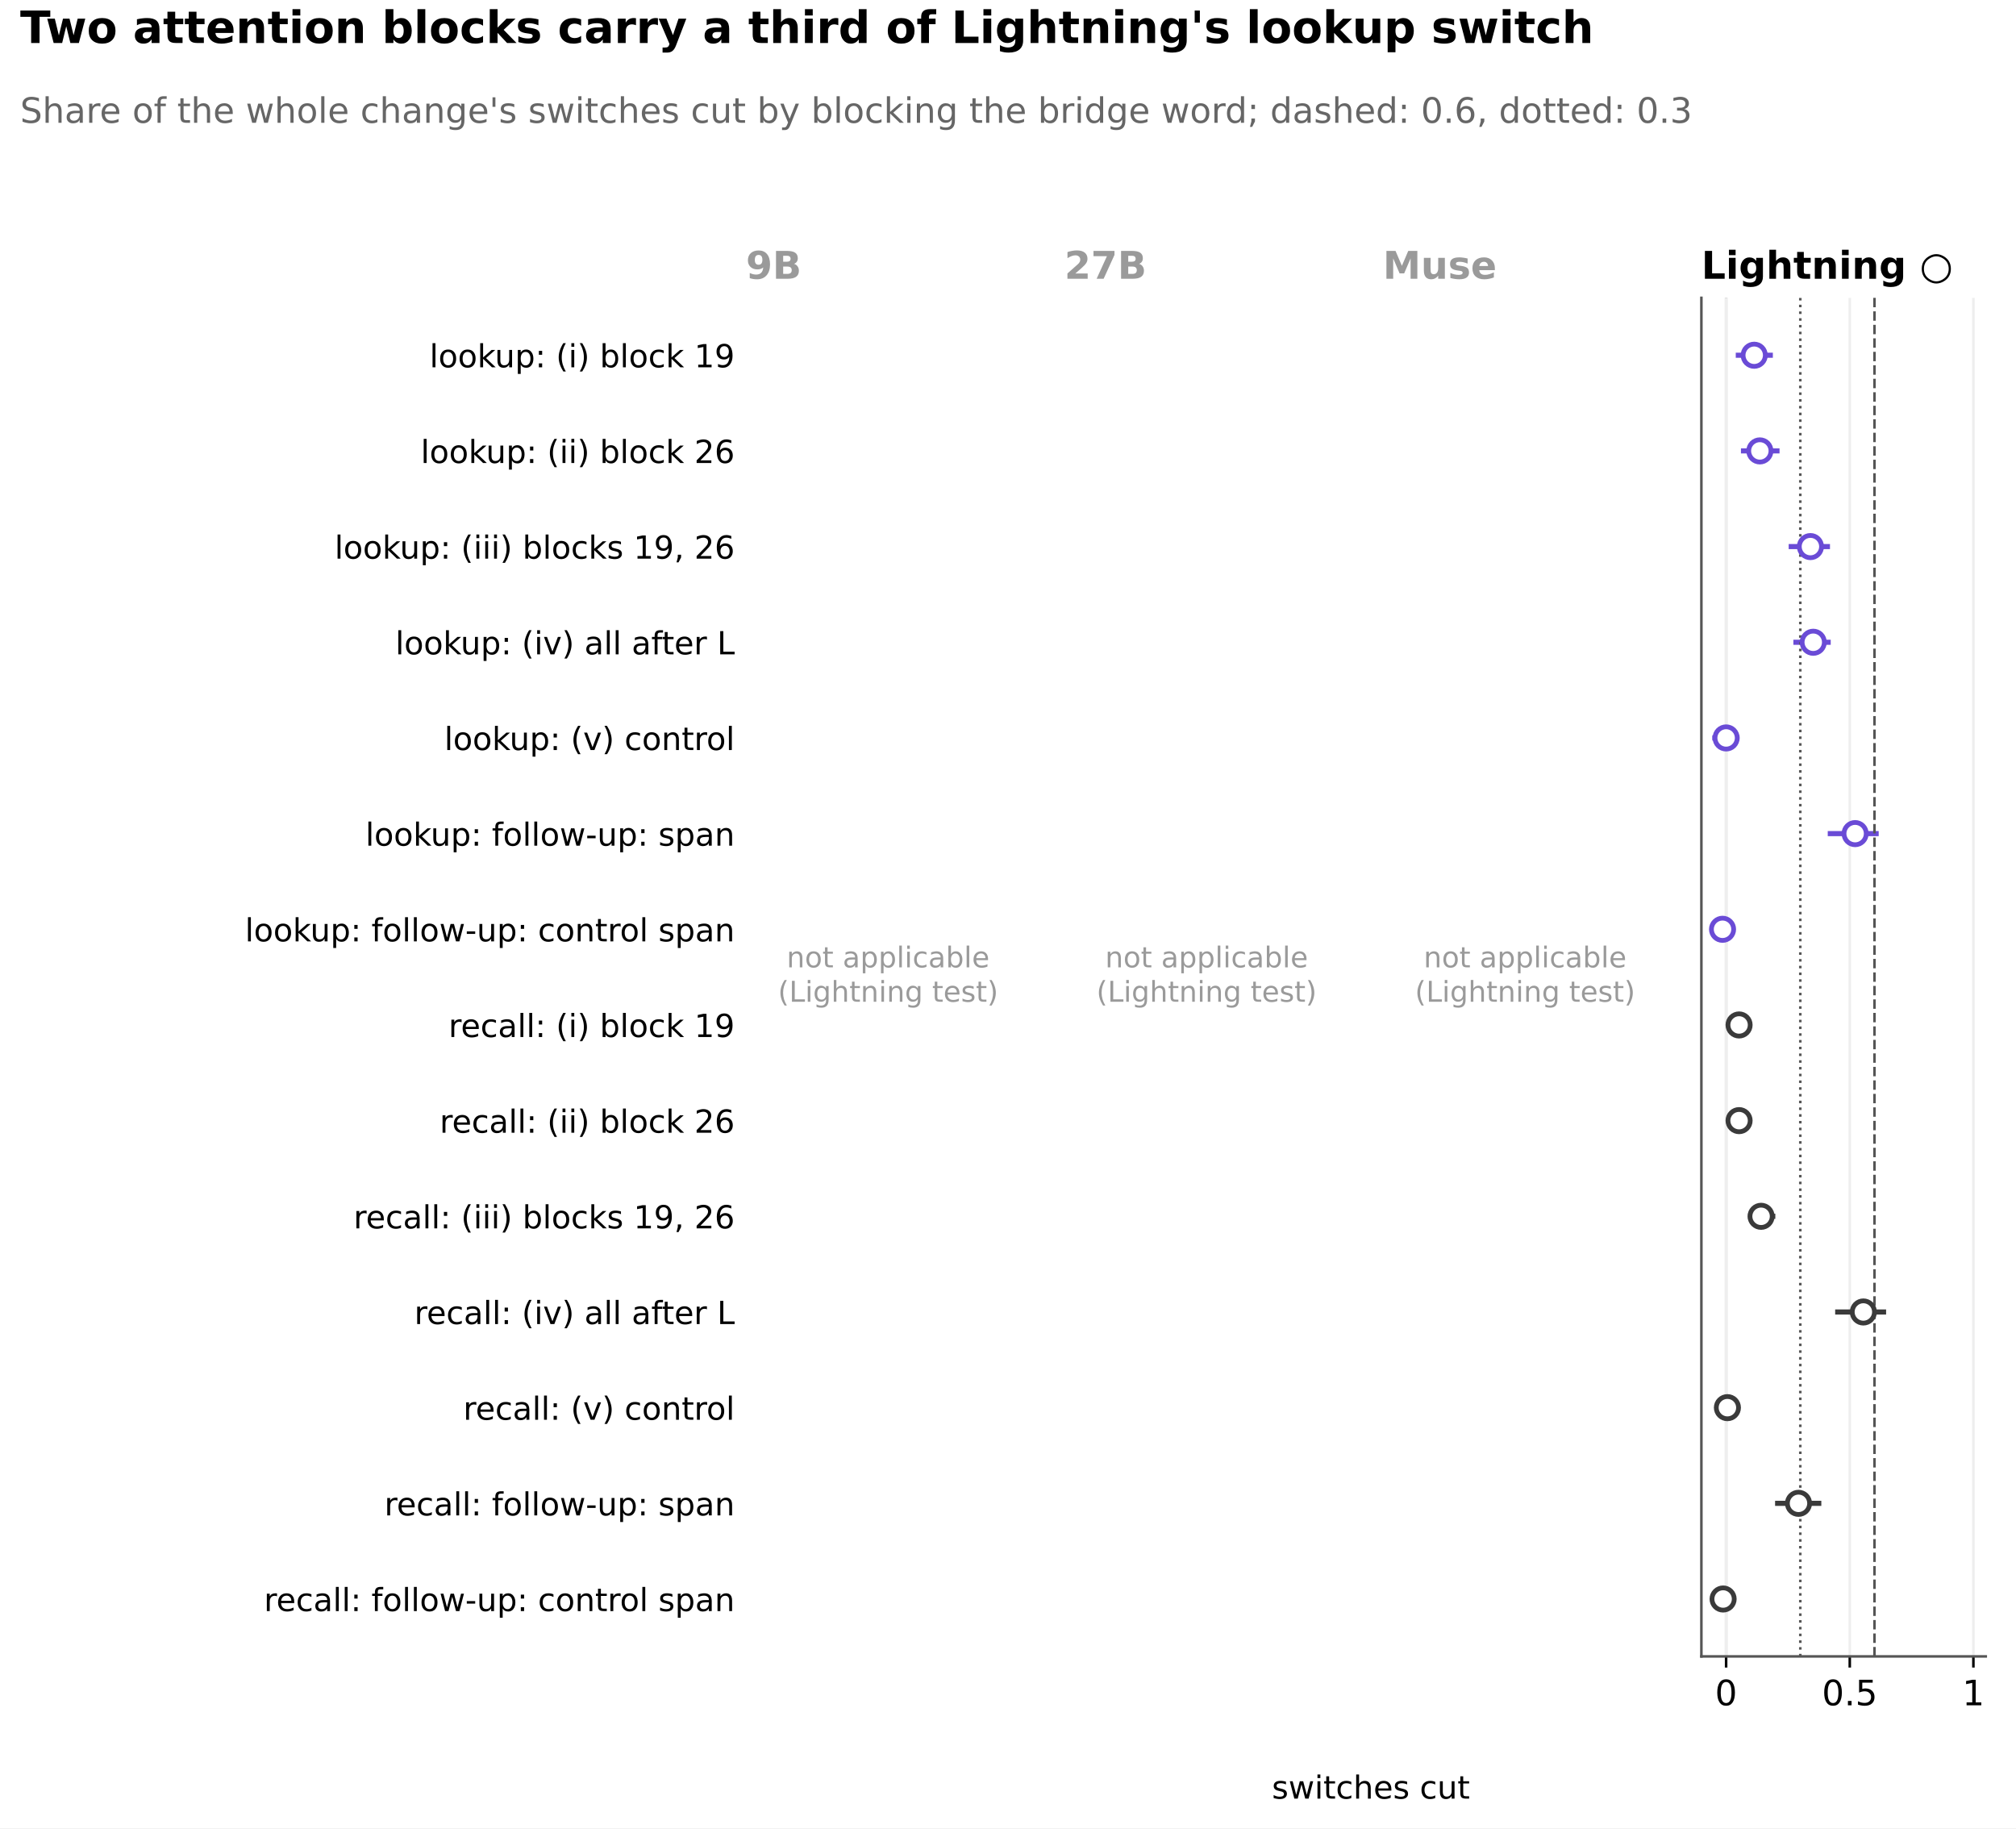
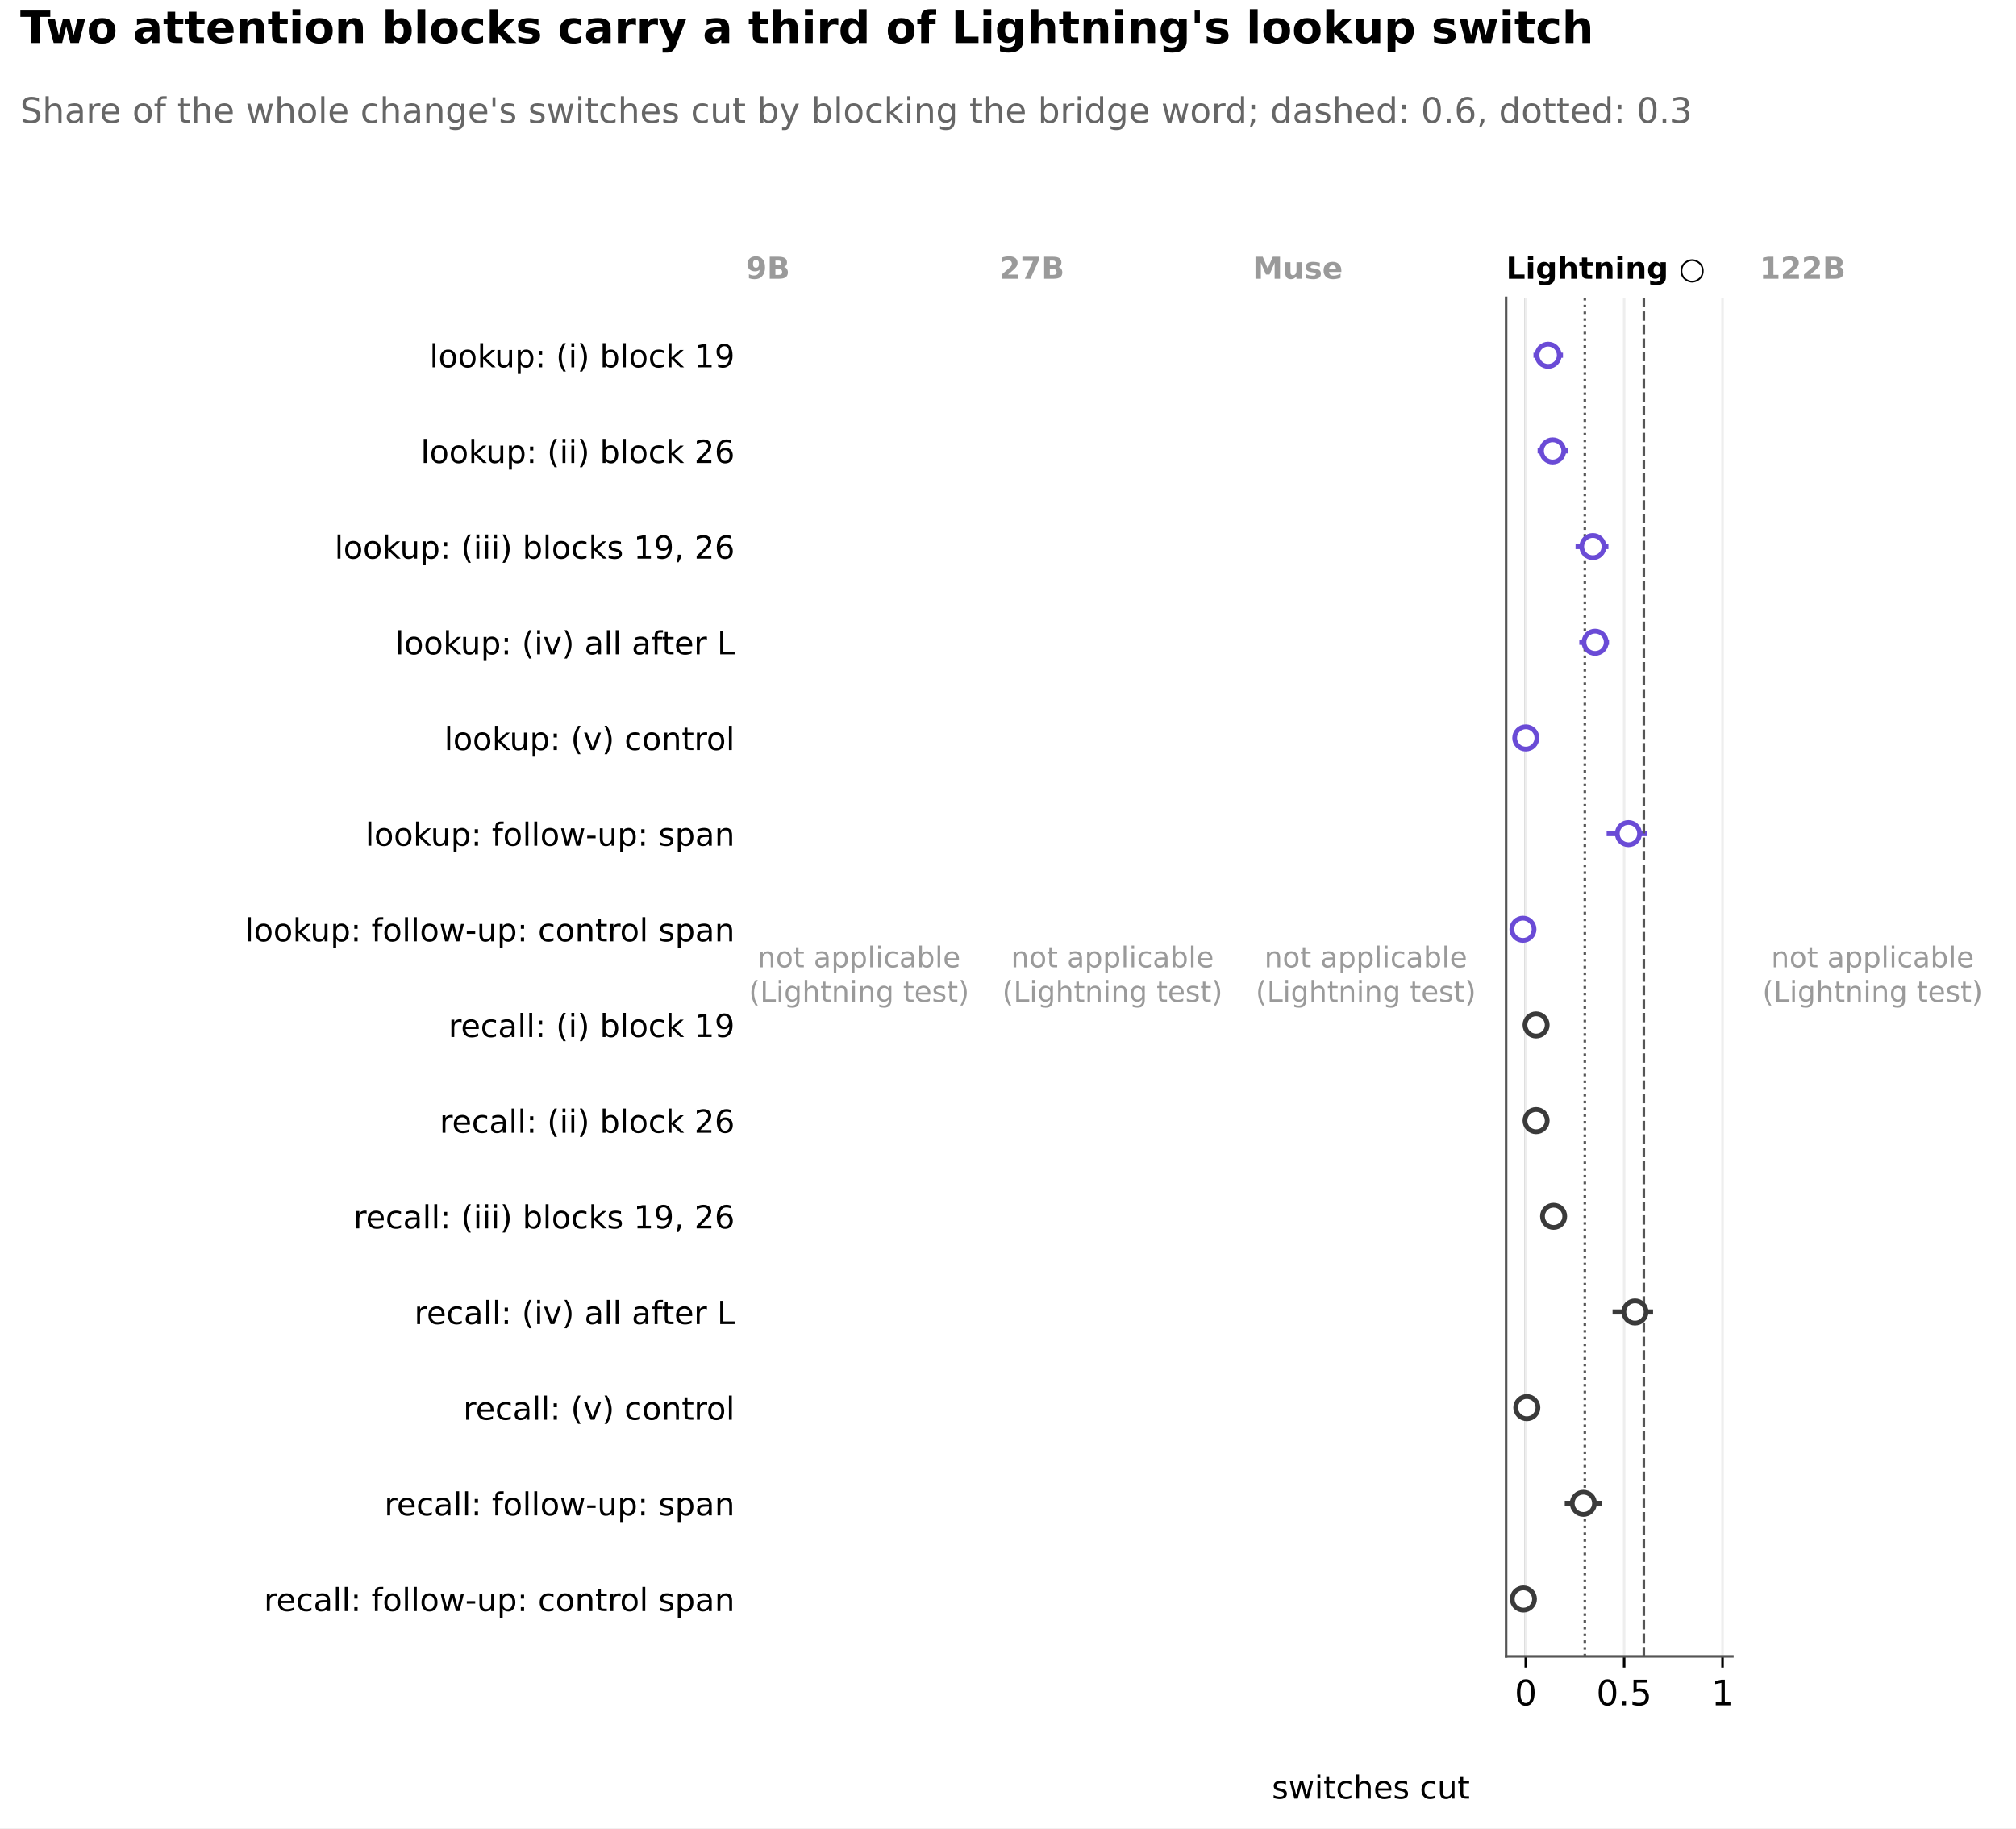
<svg xmlns="http://www.w3.org/2000/svg" xmlns:xlink="http://www.w3.org/1999/xlink" width="633.6pt" height="574.56pt" viewBox="0 0 633.6 574.56" version="1.1">
  <defs>
    <style type="text/css">*{stroke-linejoin: round; stroke-linecap: butt}</style>
  </defs>
  <g id="figure_1">
    <g id="patch_1">
      <path d="M 0 574.56  L 633.6 574.56  L 633.6 0  L 0 0  z " style="fill: #ffffff" />
    </g>
    <g id="axes_1">
      <g id="patch_2">
-         <path d="M 234.432 520.56  L 323.804 520.56  L 323.804 93.6  L 234.432 93.6  z " style="fill: #ffffff" />
+         <path d="M 234.432 520.56  L 305.539 520.56  L 305.539 93.6  L 234.432 93.6  z " style="fill: #ffffff" />
      </g>
      <g id="matplotlib.axis_1" />
      <g id="matplotlib.axis_2">
        <g id="ytick_1">
          <g id="text_1">
            <text style="font-size: 10px; font-family: 'DejaVu Sans'; text-anchor: end" x="230.932" y="115.44" transform="rotate(-0 230.932 115.4398)">lookup: (i) block 19</text>
          </g>
        </g>
        <g id="ytick_2">
          <g id="text_2">
            <text style="font-size: 10px; font-family: 'DejaVu Sans'; text-anchor: end" x="230.932" y="145.507" transform="rotate(-0 230.932 145.5074)">lookup: (ii) block 26</text>
          </g>
        </g>
        <g id="ytick_3">
          <g id="text_3">
            <text style="font-size: 10px; font-family: 'DejaVu Sans'; text-anchor: end" x="230.932" y="175.575" transform="rotate(-0 230.932 175.575)">lookup: (iii) blocks 19, 26</text>
          </g>
        </g>
        <g id="ytick_4">
          <g id="text_4">
            <text style="font-size: 10px; font-family: 'DejaVu Sans'; text-anchor: end" x="230.932" y="205.643" transform="rotate(-0 230.932 205.6426)">lookup: (iv) all after L</text>
          </g>
        </g>
        <g id="ytick_5">
          <g id="text_5">
            <text style="font-size: 10px; font-family: 'DejaVu Sans'; text-anchor: end" x="230.932" y="235.71" transform="rotate(-0 230.932 235.7102)">lookup: (v) control</text>
          </g>
        </g>
        <g id="ytick_6">
          <g id="text_6">
            <text style="font-size: 10px; font-family: 'DejaVu Sans'; text-anchor: end" x="230.932" y="265.778" transform="rotate(-0 230.932 265.7778)">lookup: follow-up: span</text>
          </g>
        </g>
        <g id="ytick_7">
          <g id="text_7">
            <text style="font-size: 10px; font-family: 'DejaVu Sans'; text-anchor: end" x="230.932" y="295.845" transform="rotate(-0 230.932 295.8454)">lookup: follow-up: control span</text>
          </g>
        </g>
        <g id="ytick_8">
          <g id="text_8">
            <text style="font-size: 10px; font-family: 'DejaVu Sans'; text-anchor: end" x="230.932" y="325.913" transform="rotate(-0 230.932 325.913)">recall: (i) block 19</text>
          </g>
        </g>
        <g id="ytick_9">
          <g id="text_9">
            <text style="font-size: 10px; font-family: 'DejaVu Sans'; text-anchor: end" x="230.932" y="355.981" transform="rotate(-0 230.932 355.9806)">recall: (ii) block 26</text>
          </g>
        </g>
        <g id="ytick_10">
          <g id="text_10">
            <text style="font-size: 10px; font-family: 'DejaVu Sans'; text-anchor: end" x="230.932" y="386.048" transform="rotate(-0 230.932 386.0482)">recall: (iii) blocks 19, 26</text>
          </g>
        </g>
        <g id="ytick_11">
          <g id="text_11">
            <text style="font-size: 10px; font-family: 'DejaVu Sans'; text-anchor: end" x="230.932" y="416.116" transform="rotate(-0 230.932 416.1158)">recall: (iv) all after L</text>
          </g>
        </g>
        <g id="ytick_12">
          <g id="text_12">
            <text style="font-size: 10px; font-family: 'DejaVu Sans'; text-anchor: end" x="230.932" y="446.183" transform="rotate(-0 230.932 446.1834)">recall: (v) control</text>
          </g>
        </g>
        <g id="ytick_13">
          <g id="text_13">
            <text style="font-size: 10px; font-family: 'DejaVu Sans'; text-anchor: end" x="230.932" y="476.251" transform="rotate(-0 230.932 476.2511)">recall: follow-up: span</text>
          </g>
        </g>
        <g id="ytick_14">
          <g id="text_14">
            <text style="font-size: 10px; font-family: 'DejaVu Sans'; text-anchor: end" x="230.932" y="506.319" transform="rotate(-0 230.932 506.3187)">recall: follow-up: control span</text>
          </g>
        </g>
      </g>
      <g id="text_15">
-         <text style="font-size: 9px; font-family: 'DejaVu Sans'; fill: #9a9a9a" transform="translate(247.2393 304.017)">not applicable</text>
-         <text style="font-size: 9px; font-family: 'DejaVu Sans'; fill: #9a9a9a" transform="translate(244.4943 314.8195)">(Lightning test)</text>
+         <text style="font-size: 9px; font-family: 'DejaVu Sans'; fill: #9a9a9a" transform="translate(238.1063 304.017)">not applicable</text>
+         <text style="font-size: 9px; font-family: 'DejaVu Sans'; fill: #9a9a9a" transform="translate(235.3613 314.8195)">(Lightning test)</text>
      </g>
      <g id="text_16">
-         <text style="font-weight: 700; font-size: 12px; font-family: 'DejaVu Sans'; text-anchor: start; fill: #9a9a9a" x="234.432" y="87.6" transform="rotate(-0 234.432 87.6)">9B</text>
+         <text style="font-weight: 700; font-size: 9.5px; font-family: 'DejaVu Sans'; text-anchor: start; fill: #9a9a9a" x="234.432" y="87.6" transform="rotate(-0 234.432 87.6)">9B</text>
      </g>
    </g>
    <g id="axes_2">
      <g id="patch_3">
-         <path d="M 334.529 520.56  L 423.902 520.56  L 423.902 93.6  L 334.529 93.6  z " style="fill: #ffffff" />
+         <path d="M 314.071 520.56  L 385.178 520.56  L 385.178 93.6  L 314.071 93.6  z " style="fill: #ffffff" />
      </g>
      <g id="matplotlib.axis_3" />
      <g id="matplotlib.axis_4" />
      <g id="text_17">
-         <text style="font-size: 9px; font-family: 'DejaVu Sans'; fill: #9a9a9a" transform="translate(347.3364 304.017)">not applicable</text>
-         <text style="font-size: 9px; font-family: 'DejaVu Sans'; fill: #9a9a9a" transform="translate(344.5914 314.8195)">(Lightning test)</text>
+         <text style="font-size: 9px; font-family: 'DejaVu Sans'; fill: #9a9a9a" transform="translate(317.7457 304.017)">not applicable</text>
+         <text style="font-size: 9px; font-family: 'DejaVu Sans'; fill: #9a9a9a" transform="translate(315.0007 314.8195)">(Lightning test)</text>
      </g>
      <g id="text_18">
-         <text style="font-weight: 700; font-size: 12px; font-family: 'DejaVu Sans'; text-anchor: start; fill: #9a9a9a" x="334.529" y="87.6" transform="rotate(-0 334.5292 87.6)">27B</text>
+         <text style="font-weight: 700; font-size: 9.5px; font-family: 'DejaVu Sans'; text-anchor: start; fill: #9a9a9a" x="314.071" y="87.6" transform="rotate(-0 314.0714 87.6)">27B</text>
      </g>
    </g>
    <g id="axes_3">
      <g id="patch_4">
-         <path d="M 434.626 520.56  L 523.999 520.56  L 523.999 93.6  L 434.626 93.6  z " style="fill: #ffffff" />
+         <path d="M 393.711 520.56  L 464.817 520.56  L 464.817 93.6  L 393.711 93.6  z " style="fill: #ffffff" />
      </g>
      <g id="matplotlib.axis_5" />
      <g id="matplotlib.axis_6" />
      <g id="text_19">
-         <text style="font-size: 9px; font-family: 'DejaVu Sans'; fill: #9a9a9a" transform="translate(447.4336 304.017)">not applicable</text>
-         <text style="font-size: 9px; font-family: 'DejaVu Sans'; fill: #9a9a9a" transform="translate(444.6886 314.8195)">(Lightning test)</text>
+         <text style="font-size: 9px; font-family: 'DejaVu Sans'; fill: #9a9a9a" transform="translate(397.385 304.017)">not applicable</text>
+         <text style="font-size: 9px; font-family: 'DejaVu Sans'; fill: #9a9a9a" transform="translate(394.64 314.8195)">(Lightning test)</text>
      </g>
      <g id="text_20">
-         <text style="font-weight: 700; font-size: 12px; font-family: 'DejaVu Sans'; text-anchor: start; fill: #9a9a9a" x="434.626" y="87.6" transform="rotate(-0 434.6263 87.6)">Muse</text>
+         <text style="font-weight: 700; font-size: 9.5px; font-family: 'DejaVu Sans'; text-anchor: start; fill: #9a9a9a" x="393.711" y="87.6" transform="rotate(-0 393.7107 87.6)">Muse</text>
      </g>
    </g>
    <g id="axes_4">
      <g id="patch_5">
-         <path d="M 534.724 520.56  L 624.096 520.56  L 624.096 93.6  L 534.724 93.6  z " style="fill: #ffffff" />
+         <path d="M 473.35 520.56  L 544.457 520.56  L 544.457 93.6  L 473.35 93.6  z " style="fill: #ffffff" />
      </g>
      <g id="line2d_1">
-         <path d="M 542.495 520.56  L 542.495 93.6  " clip-path="url(#pe01d6758a8)" style="fill: none; stroke: #999999; stroke-width: 0.8; stroke-linecap: square" />
+         <path d="M 479.533 520.56  L 479.533 93.6  " clip-path="url(#p5ffca9d9f5)" style="fill: none; stroke: #999999; stroke-width: 0.8; stroke-linecap: square" />
      </g>
      <g id="matplotlib.axis_7">
        <g id="xtick_1">
          <g id="line2d_2">
-             <path d="M 542.495 520.56  L 542.495 93.6  " clip-path="url(#pe01d6758a8)" style="fill: none; stroke: #eeeeee; stroke-width: 0.8; stroke-linecap: square" />
+             <path d="M 479.533 520.56  L 479.533 93.6  " clip-path="url(#p5ffca9d9f5)" style="fill: none; stroke: #eeeeee; stroke-width: 0.8; stroke-linecap: square" />
          </g>
          <g id="line2d_3">
            <defs>
-               <path id="m701ce9fa40" d="M 0 0  L 0 3.5  " style="stroke: #000000; stroke-width: 0.8" />
+               <path id="mec45eafa57" d="M 0 0  L 0 3.5  " style="stroke: #000000; stroke-width: 0.8" />
            </defs>
            <g>
-               <use xlink:href="#m701ce9fa40" x="542.495" y="520.56" style="stroke: #000000; stroke-width: 0.8" />
+               <use xlink:href="#mec45eafa57" x="479.533" y="520.56" style="stroke: #000000; stroke-width: 0.8" />
            </g>
          </g>
          <g id="text_21">
-             <text style="font-size: 11px; font-family: 'DejaVu Sans'; text-anchor: middle" x="542.495" y="535.917" transform="rotate(-0 542.495 535.9174)">0</text>
+             <text style="font-size: 11px; font-family: 'DejaVu Sans'; text-anchor: middle" x="479.533" y="535.917" transform="rotate(-0 479.5333 535.9174)">0</text>
          </g>
        </g>
        <g id="xtick_2">
          <g id="line2d_4">
-             <path d="M 581.353 520.56  L 581.353 93.6  " clip-path="url(#pe01d6758a8)" style="fill: none; stroke: #eeeeee; stroke-width: 0.8; stroke-linecap: square" />
+             <path d="M 510.449 520.56  L 510.449 93.6  " clip-path="url(#p5ffca9d9f5)" style="fill: none; stroke: #eeeeee; stroke-width: 0.8; stroke-linecap: square" />
          </g>
          <g id="line2d_5">
            <g>
-               <use xlink:href="#m701ce9fa40" x="581.353" y="520.56" style="stroke: #000000; stroke-width: 0.8" />
+               <use xlink:href="#mec45eafa57" x="510.449" y="520.56" style="stroke: #000000; stroke-width: 0.8" />
            </g>
          </g>
          <g id="text_22">
-             <text style="font-size: 11px; font-family: 'DejaVu Sans'; text-anchor: middle" x="581.353" y="535.917" transform="rotate(-0 581.3526 535.9174)">0.5</text>
+             <text style="font-size: 11px; font-family: 'DejaVu Sans'; text-anchor: middle" x="510.449" y="535.917" transform="rotate(-0 510.4492 535.9174)">0.5</text>
          </g>
        </g>
        <g id="xtick_3">
          <g id="line2d_6">
-             <path d="M 620.21 520.56  L 620.21 93.6  " clip-path="url(#pe01d6758a8)" style="fill: none; stroke: #eeeeee; stroke-width: 0.8; stroke-linecap: square" />
+             <path d="M 541.365 520.56  L 541.365 93.6  " clip-path="url(#p5ffca9d9f5)" style="fill: none; stroke: #eeeeee; stroke-width: 0.8; stroke-linecap: square" />
          </g>
          <g id="line2d_7">
            <g>
-               <use xlink:href="#m701ce9fa40" x="620.21" y="520.56" style="stroke: #000000; stroke-width: 0.8" />
+               <use xlink:href="#mec45eafa57" x="541.365" y="520.56" style="stroke: #000000; stroke-width: 0.8" />
            </g>
          </g>
          <g id="text_23">
-             <text style="font-size: 11px; font-family: 'DejaVu Sans'; text-anchor: middle" x="620.21" y="535.917" transform="rotate(-0 620.2102 535.9174)">1</text>
+             <text style="font-size: 11px; font-family: 'DejaVu Sans'; text-anchor: middle" x="541.365" y="535.917" transform="rotate(-0 541.3651 535.9174)">1</text>
          </g>
        </g>
      </g>
      <g id="matplotlib.axis_8">
        <g id="ytick_15">
          <g id="line2d_8" />
        </g>
        <g id="ytick_16">
          <g id="line2d_9" />
        </g>
        <g id="ytick_17">
          <g id="line2d_10" />
        </g>
        <g id="ytick_18">
          <g id="line2d_11" />
        </g>
        <g id="ytick_19">
          <g id="line2d_12" />
        </g>
        <g id="ytick_20">
          <g id="line2d_13" />
        </g>
        <g id="ytick_21">
          <g id="line2d_14" />
        </g>
        <g id="ytick_22">
          <g id="line2d_15" />
        </g>
        <g id="ytick_23">
          <g id="line2d_16" />
        </g>
        <g id="ytick_24">
          <g id="line2d_17" />
        </g>
        <g id="ytick_25">
          <g id="line2d_18" />
        </g>
        <g id="ytick_26">
          <g id="line2d_19" />
        </g>
        <g id="ytick_27">
          <g id="line2d_20" />
        </g>
        <g id="ytick_28">
          <g id="line2d_21" />
        </g>
      </g>
      <g id="line2d_22">
-         <path d="M 545.526 111.641  L 557.183 111.641  " clip-path="url(#pe01d6758a8)" style="fill: none; stroke: #6a4bd6; stroke-width: 1.6" />
+         <path d="M 481.945 111.641  L 491.219 111.641  " clip-path="url(#p5ffca9d9f5)" style="fill: none; stroke: #6a4bd6; stroke-width: 1.6" />
      </g>
      <g id="line2d_23">
-         <path d="M 547.158 141.708  L 559.282 141.708  " clip-path="url(#pe01d6758a8)" style="fill: none; stroke: #6a4bd6; stroke-width: 1.6" />
+         <path d="M 483.243 141.708  L 492.889 141.708  " clip-path="url(#p5ffca9d9f5)" style="fill: none; stroke: #6a4bd6; stroke-width: 1.6" />
      </g>
      <g id="line2d_24">
-         <path d="M 562.157 171.776  L 575.135 171.776  " clip-path="url(#pe01d6758a8)" style="fill: none; stroke: #6a4bd6; stroke-width: 1.6" />
+         <path d="M 495.177 171.776  L 505.503 171.776  " clip-path="url(#p5ffca9d9f5)" style="fill: none; stroke: #6a4bd6; stroke-width: 1.6" />
      </g>
      <g id="line2d_25">
-         <path d="M 563.634 201.843  L 575.369 201.843  " clip-path="url(#pe01d6758a8)" style="fill: none; stroke: #6a4bd6; stroke-width: 1.6" />
+         <path d="M 496.352 201.843  L 505.688 201.843  " clip-path="url(#p5ffca9d9f5)" style="fill: none; stroke: #6a4bd6; stroke-width: 1.6" />
      </g>
      <g id="line2d_26">
-         <path d="M 538.143 231.911  L 546.692 231.911  " clip-path="url(#pe01d6758a8)" style="fill: none; stroke: #6a4bd6; stroke-width: 1.6" />
+         <path d="M 476.071 231.911  L 482.872 231.911  " clip-path="url(#p5ffca9d9f5)" style="fill: none; stroke: #6a4bd6; stroke-width: 1.6" />
      </g>
      <g id="line2d_27">
-         <path d="M 574.436 261.979  L 590.445 261.979  " clip-path="url(#pe01d6758a8)" style="fill: none; stroke: #6a4bd6; stroke-width: 1.6" />
+         <path d="M 504.946 261.979  L 517.683 261.979  " clip-path="url(#p5ffca9d9f5)" style="fill: none; stroke: #6a4bd6; stroke-width: 1.6" />
      </g>
      <g id="line2d_28">
-         <path d="M 538.609 292.046  L 542.495 292.046  " clip-path="url(#pe01d6758a8)" style="fill: none; stroke: #6a4bd6; stroke-width: 1.6" />
+         <path d="M 476.442 292.046  L 479.533 292.046  " clip-path="url(#p5ffca9d9f5)" style="fill: none; stroke: #6a4bd6; stroke-width: 1.6" />
      </g>
      <g id="line2d_29">
-         <path d="M 544.127 322.114  L 548.945 322.114  " clip-path="url(#pe01d6758a8)" style="fill: none; stroke: #3a3a3a; stroke-width: 1.6" />
+         <path d="M 480.832 322.114  L 484.665 322.114  " clip-path="url(#p5ffca9d9f5)" style="fill: none; stroke: #3a3a3a; stroke-width: 1.6" />
      </g>
      <g id="line2d_30">
-         <path d="M 543.583 352.181  L 549.956 352.181  " clip-path="url(#pe01d6758a8)" style="fill: none; stroke: #3a3a3a; stroke-width: 1.6" />
+         <path d="M 480.399 352.181  L 485.469 352.181  " clip-path="url(#p5ffca9d9f5)" style="fill: none; stroke: #3a3a3a; stroke-width: 1.6" />
      </g>
      <g id="line2d_31">
-         <path d="M 549.412 382.249  L 557.96 382.249  " clip-path="url(#pe01d6758a8)" style="fill: none; stroke: #3a3a3a; stroke-width: 1.6" />
+         <path d="M 485.036 382.249  L 491.838 382.249  " clip-path="url(#p5ffca9d9f5)" style="fill: none; stroke: #3a3a3a; stroke-width: 1.6" />
      </g>
      <g id="line2d_32">
-         <path d="M 576.767 412.317  L 592.777 412.317  " clip-path="url(#pe01d6758a8)" style="fill: none; stroke: #3a3a3a; stroke-width: 1.6" />
+         <path d="M 506.801 412.317  L 519.538 412.317  " clip-path="url(#p5ffca9d9f5)" style="fill: none; stroke: #3a3a3a; stroke-width: 1.6" />
      </g>
      <g id="line2d_33">
-         <path d="M 541.562 442.384  L 544.205 442.384  " clip-path="url(#pe01d6758a8)" style="fill: none; stroke: #3a3a3a; stroke-width: 1.6" />
+         <path d="M 478.791 442.384  L 480.894 442.384  " clip-path="url(#p5ffca9d9f5)" style="fill: none; stroke: #3a3a3a; stroke-width: 1.6" />
      </g>
      <g id="line2d_34">
-         <path d="M 557.883 472.452  L 572.415 472.452  " clip-path="url(#pe01d6758a8)" style="fill: none; stroke: #3a3a3a; stroke-width: 1.6" />
+         <path d="M 491.776 472.452  L 503.338 472.452  " clip-path="url(#p5ffca9d9f5)" style="fill: none; stroke: #3a3a3a; stroke-width: 1.6" />
      </g>
      <g id="line2d_35">
-         <path d="M 539.231 502.519  L 542.495 502.519  " clip-path="url(#pe01d6758a8)" style="fill: none; stroke: #3a3a3a; stroke-width: 1.6" />
+         <path d="M 476.936 502.519  L 479.533 502.519  " clip-path="url(#p5ffca9d9f5)" style="fill: none; stroke: #3a3a3a; stroke-width: 1.6" />
      </g>
      <g id="line2d_36">
-         <path d="M 589.124 520.56  L 589.124 93.6  " clip-path="url(#pe01d6758a8)" style="fill: none; stroke-dasharray: 2.96,1.28; stroke-dashoffset: 0; stroke: #555555; stroke-width: 0.8" />
+         <path d="M 516.632 520.56  L 516.632 93.6  " clip-path="url(#p5ffca9d9f5)" style="fill: none; stroke-dasharray: 2.96,1.28; stroke-dashoffset: 0; stroke: #555555; stroke-width: 0.8" />
      </g>
      <g id="line2d_37">
-         <path d="M 565.81 520.56  L 565.81 93.6  " clip-path="url(#pe01d6758a8)" style="fill: none; stroke-dasharray: 0.8,1.32; stroke-dashoffset: 0; stroke: #555555; stroke-width: 0.8" />
+         <path d="M 498.083 520.56  L 498.083 93.6  " clip-path="url(#p5ffca9d9f5)" style="fill: none; stroke-dasharray: 0.8,1.32; stroke-dashoffset: 0; stroke: #555555; stroke-width: 0.8" />
      </g>
      <g id="patch_6">
-         <path d="M 534.724 520.56  L 534.724 93.6  " style="fill: none; stroke: #555555; stroke-width: 0.8; stroke-linejoin: miter; stroke-linecap: square" />
+         <path d="M 473.35 520.56  L 473.35 93.6  " style="fill: none; stroke: #555555; stroke-width: 0.8; stroke-linejoin: miter; stroke-linecap: square" />
      </g>
      <g id="patch_7">
-         <path d="M 534.724 520.56  L 624.096 520.56  " style="fill: none; stroke: #555555; stroke-width: 0.8; stroke-linejoin: miter; stroke-linecap: square" />
+         <path d="M 473.35 520.56  L 544.457 520.56  " style="fill: none; stroke: #555555; stroke-width: 0.8; stroke-linejoin: miter; stroke-linecap: square" />
      </g>
      <g id="line2d_38">
        <defs>
-           <path id="m2e72b9f02e" d="M 0 3.5  C 0.928 3.5 1.819 3.131 2.475 2.475  C 3.131 1.819 3.5 0.928 3.5 0  C 3.5 -0.928 3.131 -1.819 2.475 -2.475  C 1.819 -3.131 0.928 -3.5 0 -3.5  C -0.928 -3.5 -1.819 -3.131 -2.475 -2.475  C -3.131 -1.819 -3.5 -0.928 -3.5 0  C -3.5 0.928 -3.131 1.819 -2.475 2.475  C -1.819 3.131 -0.928 3.5 0 3.5  z " style="stroke: #6a4bd6; stroke-width: 1.5" />
+           <path id="m6f286d5918" d="M 0 3.5  C 0.928 3.5 1.819 3.131 2.475 2.475  C 3.131 1.819 3.5 0.928 3.5 0  C 3.5 -0.928 3.131 -1.819 2.475 -2.475  C 1.819 -3.131 0.928 -3.5 0 -3.5  C -0.928 -3.5 -1.819 -3.131 -2.475 -2.475  C -3.131 -1.819 -3.5 -0.928 -3.5 0  C -3.5 0.928 -3.131 1.819 -2.475 2.475  C -1.819 3.131 -0.928 3.5 0 3.5  z " style="stroke: #6a4bd6; stroke-width: 1.5" />
        </defs>
-         <g clip-path="url(#pe01d6758a8)">
-           <use xlink:href="#m2e72b9f02e" x="551.323" y="111.641" style="fill: #ffffff; stroke: #6a4bd6; stroke-width: 1.5" />
+         <g clip-path="url(#p5ffca9d9f5)">
+           <use xlink:href="#m6f286d5918" x="486.557" y="111.641" style="fill: #ffffff; stroke: #6a4bd6; stroke-width: 1.5" />
        </g>
      </g>
      <g id="line2d_39">
-         <g clip-path="url(#pe01d6758a8)">
-           <use xlink:href="#m2e72b9f02e" x="553.095" y="141.708" style="fill: #ffffff; stroke: #6a4bd6; stroke-width: 1.5" />
+         <g clip-path="url(#p5ffca9d9f5)">
+           <use xlink:href="#m6f286d5918" x="487.967" y="141.708" style="fill: #ffffff; stroke: #6a4bd6; stroke-width: 1.5" />
        </g>
      </g>
      <g id="line2d_40">
-         <g clip-path="url(#pe01d6758a8)">
-           <use xlink:href="#m2e72b9f02e" x="568.988" y="171.776" style="fill: #ffffff; stroke: #6a4bd6; stroke-width: 1.5" />
+         <g clip-path="url(#p5ffca9d9f5)">
+           <use xlink:href="#m6f286d5918" x="500.612" y="171.776" style="fill: #ffffff; stroke: #6a4bd6; stroke-width: 1.5" />
        </g>
      </g>
      <g id="line2d_41">
-         <g clip-path="url(#pe01d6758a8)">
-           <use xlink:href="#m2e72b9f02e" x="569.874" y="201.843" style="fill: #ffffff; stroke: #6a4bd6; stroke-width: 1.5" />
+         <g clip-path="url(#p5ffca9d9f5)">
+           <use xlink:href="#m6f286d5918" x="501.317" y="201.843" style="fill: #ffffff; stroke: #6a4bd6; stroke-width: 1.5" />
        </g>
      </g>
      <g id="line2d_42">
-         <g clip-path="url(#pe01d6758a8)">
-           <use xlink:href="#m2e72b9f02e" x="542.495" y="231.911" style="fill: #ffffff; stroke: #6a4bd6; stroke-width: 1.5" />
+         <g clip-path="url(#p5ffca9d9f5)">
+           <use xlink:href="#m6f286d5918" x="479.533" y="231.911" style="fill: #ffffff; stroke: #6a4bd6; stroke-width: 1.5" />
        </g>
      </g>
      <g id="line2d_43">
-         <g clip-path="url(#pe01d6758a8)">
-           <use xlink:href="#m2e72b9f02e" x="583.039" y="261.979" style="fill: #ffffff; stroke: #6a4bd6; stroke-width: 1.5" />
+         <g clip-path="url(#p5ffca9d9f5)">
+           <use xlink:href="#m6f286d5918" x="511.791" y="261.979" style="fill: #ffffff; stroke: #6a4bd6; stroke-width: 1.5" />
        </g>
      </g>
      <g id="line2d_44">
-         <g clip-path="url(#pe01d6758a8)">
-           <use xlink:href="#m2e72b9f02e" x="541.368" y="292.046" style="fill: #ffffff; stroke: #6a4bd6; stroke-width: 1.5" />
+         <g clip-path="url(#p5ffca9d9f5)">
+           <use xlink:href="#m6f286d5918" x="478.637" y="292.046" style="fill: #ffffff; stroke: #6a4bd6; stroke-width: 1.5" />
        </g>
      </g>
      <g id="line2d_45">
        <defs>
-           <path id="m252be7be9a" d="M 0 3.5  C 0.928 3.5 1.819 3.131 2.475 2.475  C 3.131 1.819 3.5 0.928 3.5 0  C 3.5 -0.928 3.131 -1.819 2.475 -2.475  C 1.819 -3.131 0.928 -3.5 0 -3.5  C -0.928 -3.5 -1.819 -3.131 -2.475 -2.475  C -3.131 -1.819 -3.5 -0.928 -3.5 0  C -3.5 0.928 -3.131 1.819 -2.475 2.475  C -1.819 3.131 -0.928 3.5 0 3.5  z " style="stroke: #3a3a3a; stroke-width: 1.5" />
+           <path id="m5dc0f3fd7e" d="M 0 3.5  C 0.928 3.5 1.819 3.131 2.475 2.475  C 3.131 1.819 3.5 0.928 3.5 0  C 3.5 -0.928 3.131 -1.819 2.475 -2.475  C 1.819 -3.131 0.928 -3.5 0 -3.5  C -0.928 -3.5 -1.819 -3.131 -2.475 -2.475  C -3.131 -1.819 -3.5 -0.928 -3.5 0  C -3.5 0.928 -3.131 1.819 -2.475 2.475  C -1.819 3.131 -0.928 3.5 0 3.5  z " style="stroke: #3a3a3a; stroke-width: 1.5" />
        </defs>
-         <g clip-path="url(#pe01d6758a8)">
-           <use xlink:href="#m252be7be9a" x="546.567" y="322.114" style="fill: #ffffff; stroke: #3a3a3a; stroke-width: 1.5" />
+         <g clip-path="url(#p5ffca9d9f5)">
+           <use xlink:href="#m5dc0f3fd7e" x="482.773" y="322.114" style="fill: #ffffff; stroke: #3a3a3a; stroke-width: 1.5" />
        </g>
      </g>
      <g id="line2d_46">
-         <g clip-path="url(#pe01d6758a8)">
-           <use xlink:href="#m252be7be9a" x="546.567" y="352.181" style="fill: #ffffff; stroke: #3a3a3a; stroke-width: 1.5" />
+         <g clip-path="url(#p5ffca9d9f5)">
+           <use xlink:href="#m5dc0f3fd7e" x="482.773" y="352.181" style="fill: #ffffff; stroke: #3a3a3a; stroke-width: 1.5" />
        </g>
      </g>
      <g id="line2d_47">
-         <g clip-path="url(#pe01d6758a8)">
-           <use xlink:href="#m252be7be9a" x="553.484" y="382.249" style="fill: #ffffff; stroke: #3a3a3a; stroke-width: 1.5" />
+         <g clip-path="url(#p5ffca9d9f5)">
+           <use xlink:href="#m5dc0f3fd7e" x="488.276" y="382.249" style="fill: #ffffff; stroke: #3a3a3a; stroke-width: 1.5" />
        </g>
      </g>
      <g id="line2d_48">
-         <g clip-path="url(#pe01d6758a8)">
-           <use xlink:href="#m252be7be9a" x="585.627" y="412.317" style="fill: #ffffff; stroke: #3a3a3a; stroke-width: 1.5" />
+         <g clip-path="url(#p5ffca9d9f5)">
+           <use xlink:href="#m5dc0f3fd7e" x="513.85" y="412.317" style="fill: #ffffff; stroke: #3a3a3a; stroke-width: 1.5" />
        </g>
      </g>
      <g id="line2d_49">
-         <g clip-path="url(#pe01d6758a8)">
-           <use xlink:href="#m252be7be9a" x="542.899" y="442.384" style="fill: #ffffff; stroke: #3a3a3a; stroke-width: 1.5" />
+         <g clip-path="url(#p5ffca9d9f5)">
+           <use xlink:href="#m5dc0f3fd7e" x="479.855" y="442.384" style="fill: #ffffff; stroke: #3a3a3a; stroke-width: 1.5" />
        </g>
      </g>
      <g id="line2d_50">
-         <g clip-path="url(#pe01d6758a8)">
-           <use xlink:href="#m252be7be9a" x="565.242" y="472.452" style="fill: #ffffff; stroke: #3a3a3a; stroke-width: 1.5" />
+         <g clip-path="url(#p5ffca9d9f5)">
+           <use xlink:href="#m5dc0f3fd7e" x="497.631" y="472.452" style="fill: #ffffff; stroke: #3a3a3a; stroke-width: 1.5" />
        </g>
      </g>
      <g id="line2d_51">
-         <g clip-path="url(#pe01d6758a8)">
-           <use xlink:href="#m252be7be9a" x="541.547" y="502.519" style="fill: #ffffff; stroke: #3a3a3a; stroke-width: 1.5" />
+         <g clip-path="url(#p5ffca9d9f5)">
+           <use xlink:href="#m5dc0f3fd7e" x="478.779" y="502.519" style="fill: #ffffff; stroke: #3a3a3a; stroke-width: 1.5" />
        </g>
      </g>
      <g id="text_24">
-         <text style="font-weight: 700; font-size: 12px; font-family: 'DejaVu Sans'; text-anchor: start" x="534.724" y="87.6" transform="rotate(-0 534.7235 87.6)">Lightning ○</text>
-       </g>
-     </g>
-     <g id="text_25">
+         <text style="font-weight: 700; font-size: 9.5px; font-family: 'DejaVu Sans'; text-anchor: start" x="473.35" y="87.6" transform="rotate(-0 473.3501 87.6)">Lightning ○</text>
+       </g>
+     </g>
+     <g id="axes_5">
+       <g id="patch_8">
+         <path d="M 552.989 520.56  L 624.096 520.56  L 624.096 93.6  L 552.989 93.6  z " style="fill: #ffffff" />
+       </g>
+       <g id="matplotlib.axis_9" />
+       <g id="matplotlib.axis_10" />
+       <g id="text_25">
+         <text style="font-size: 9px; font-family: 'DejaVu Sans'; fill: #9a9a9a" transform="translate(556.6637 304.017)">not applicable</text>
+         <text style="font-size: 9px; font-family: 'DejaVu Sans'; fill: #9a9a9a" transform="translate(553.9187 314.8195)">(Lightning test)</text>
+       </g>
+       <g id="text_26">
+         <text style="font-weight: 700; font-size: 9.5px; font-family: 'DejaVu Sans'; text-anchor: start; fill: #9a9a9a" x="552.989" y="87.6" transform="rotate(-0 552.9894 87.6)">122B</text>
+       </g>
+     </g>
+     <g id="text_27">
      <text style="font-weight: 700; font-size: 14px; font-family: 'DejaVu Sans'; text-anchor: start" x="6.336" y="13.511" transform="rotate(-0 6.336 13.51061)">Two attention blocks carry a third of Lightning's lookup switch</text>
    </g>
-     <g id="text_26">
+     <g id="text_28">
      <text style="font-size: 11px; font-family: 'DejaVu Sans'; text-anchor: start; fill: #666666" x="6.336" y="38.598" transform="rotate(-0 6.336 38.59828)">Share of the whole change's switches cut by blocking the bridge word; dashed: 0.6, dotted: 0.3</text>
    </g>
-     <g id="text_27">
+     <g id="text_29">
      <text style="font-size: 10px; font-family: 'DejaVu Sans'; text-anchor: middle" x="430.848" y="565.263" transform="rotate(-0 430.848 565.2629)">switches cut</text>
    </g>
  </g>
  <defs>
-     <clipPath id="pe01d6758a8">
-       <rect x="534.724" y="93.6" width="89.372" height="426.96" />
+     <clipPath id="p5ffca9d9f5">
+       <rect x="473.35" y="93.6" width="71.107" height="426.96" />
    </clipPath>
  </defs>
</svg>
